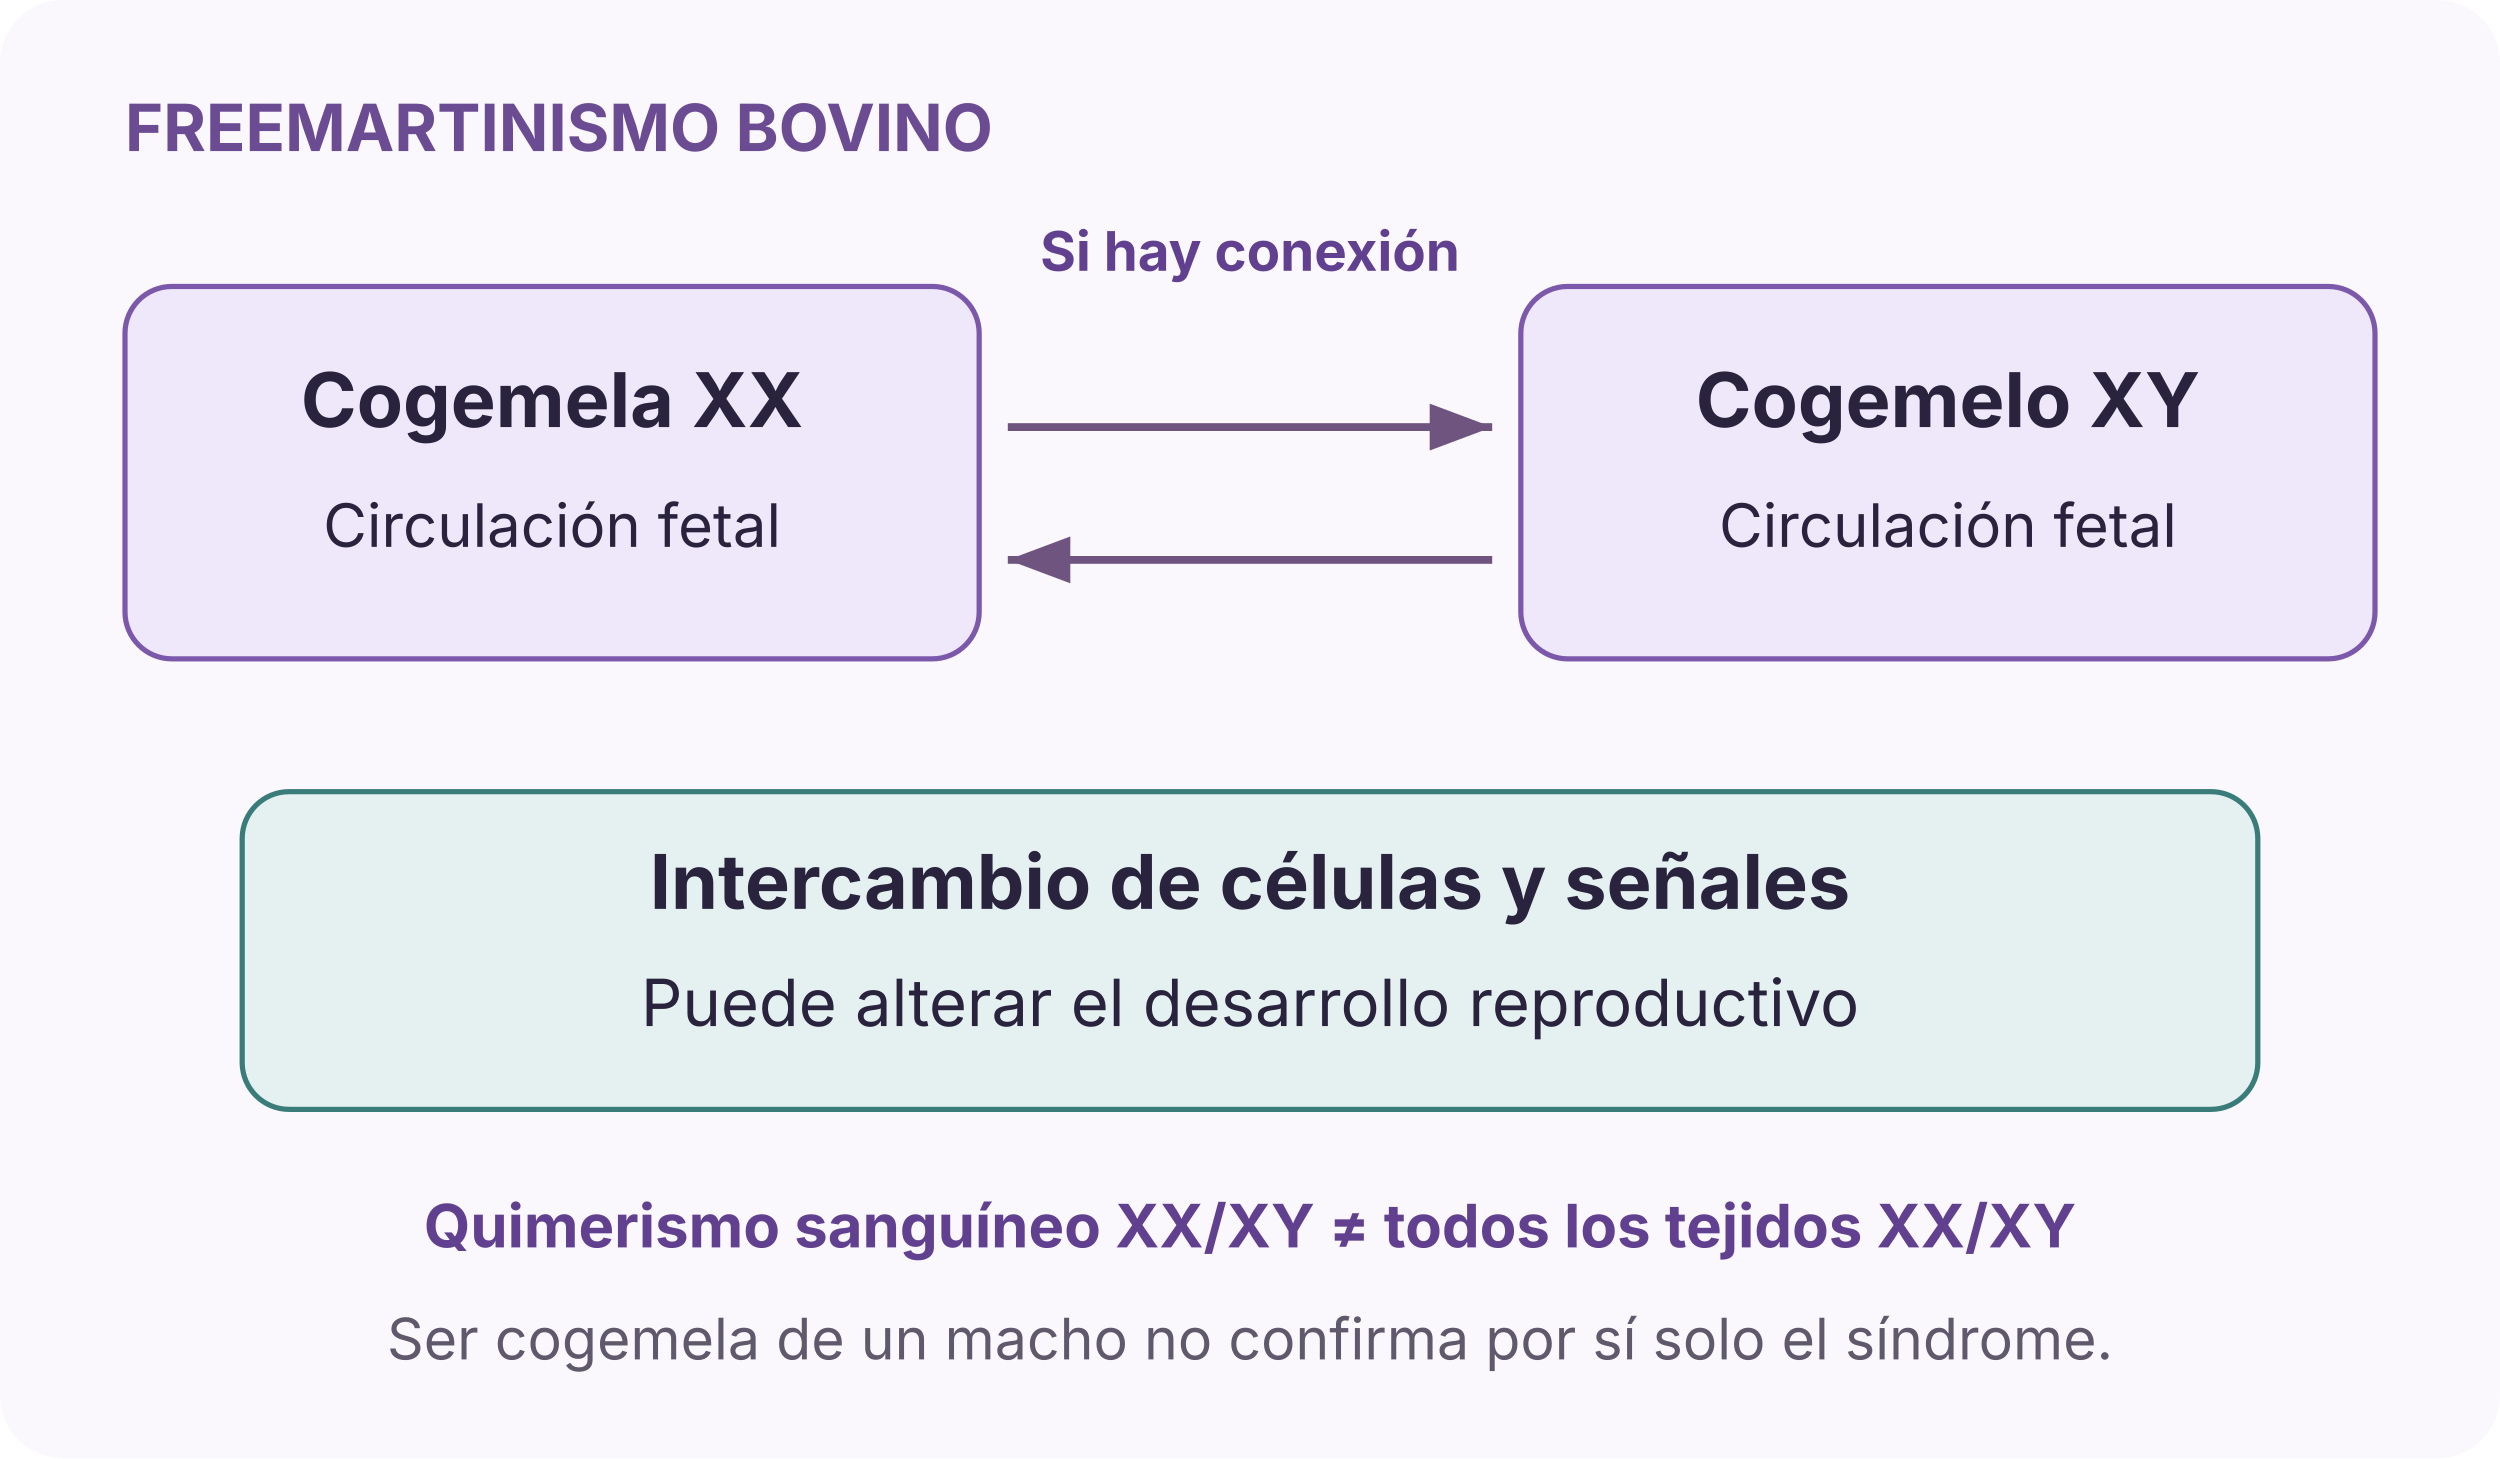
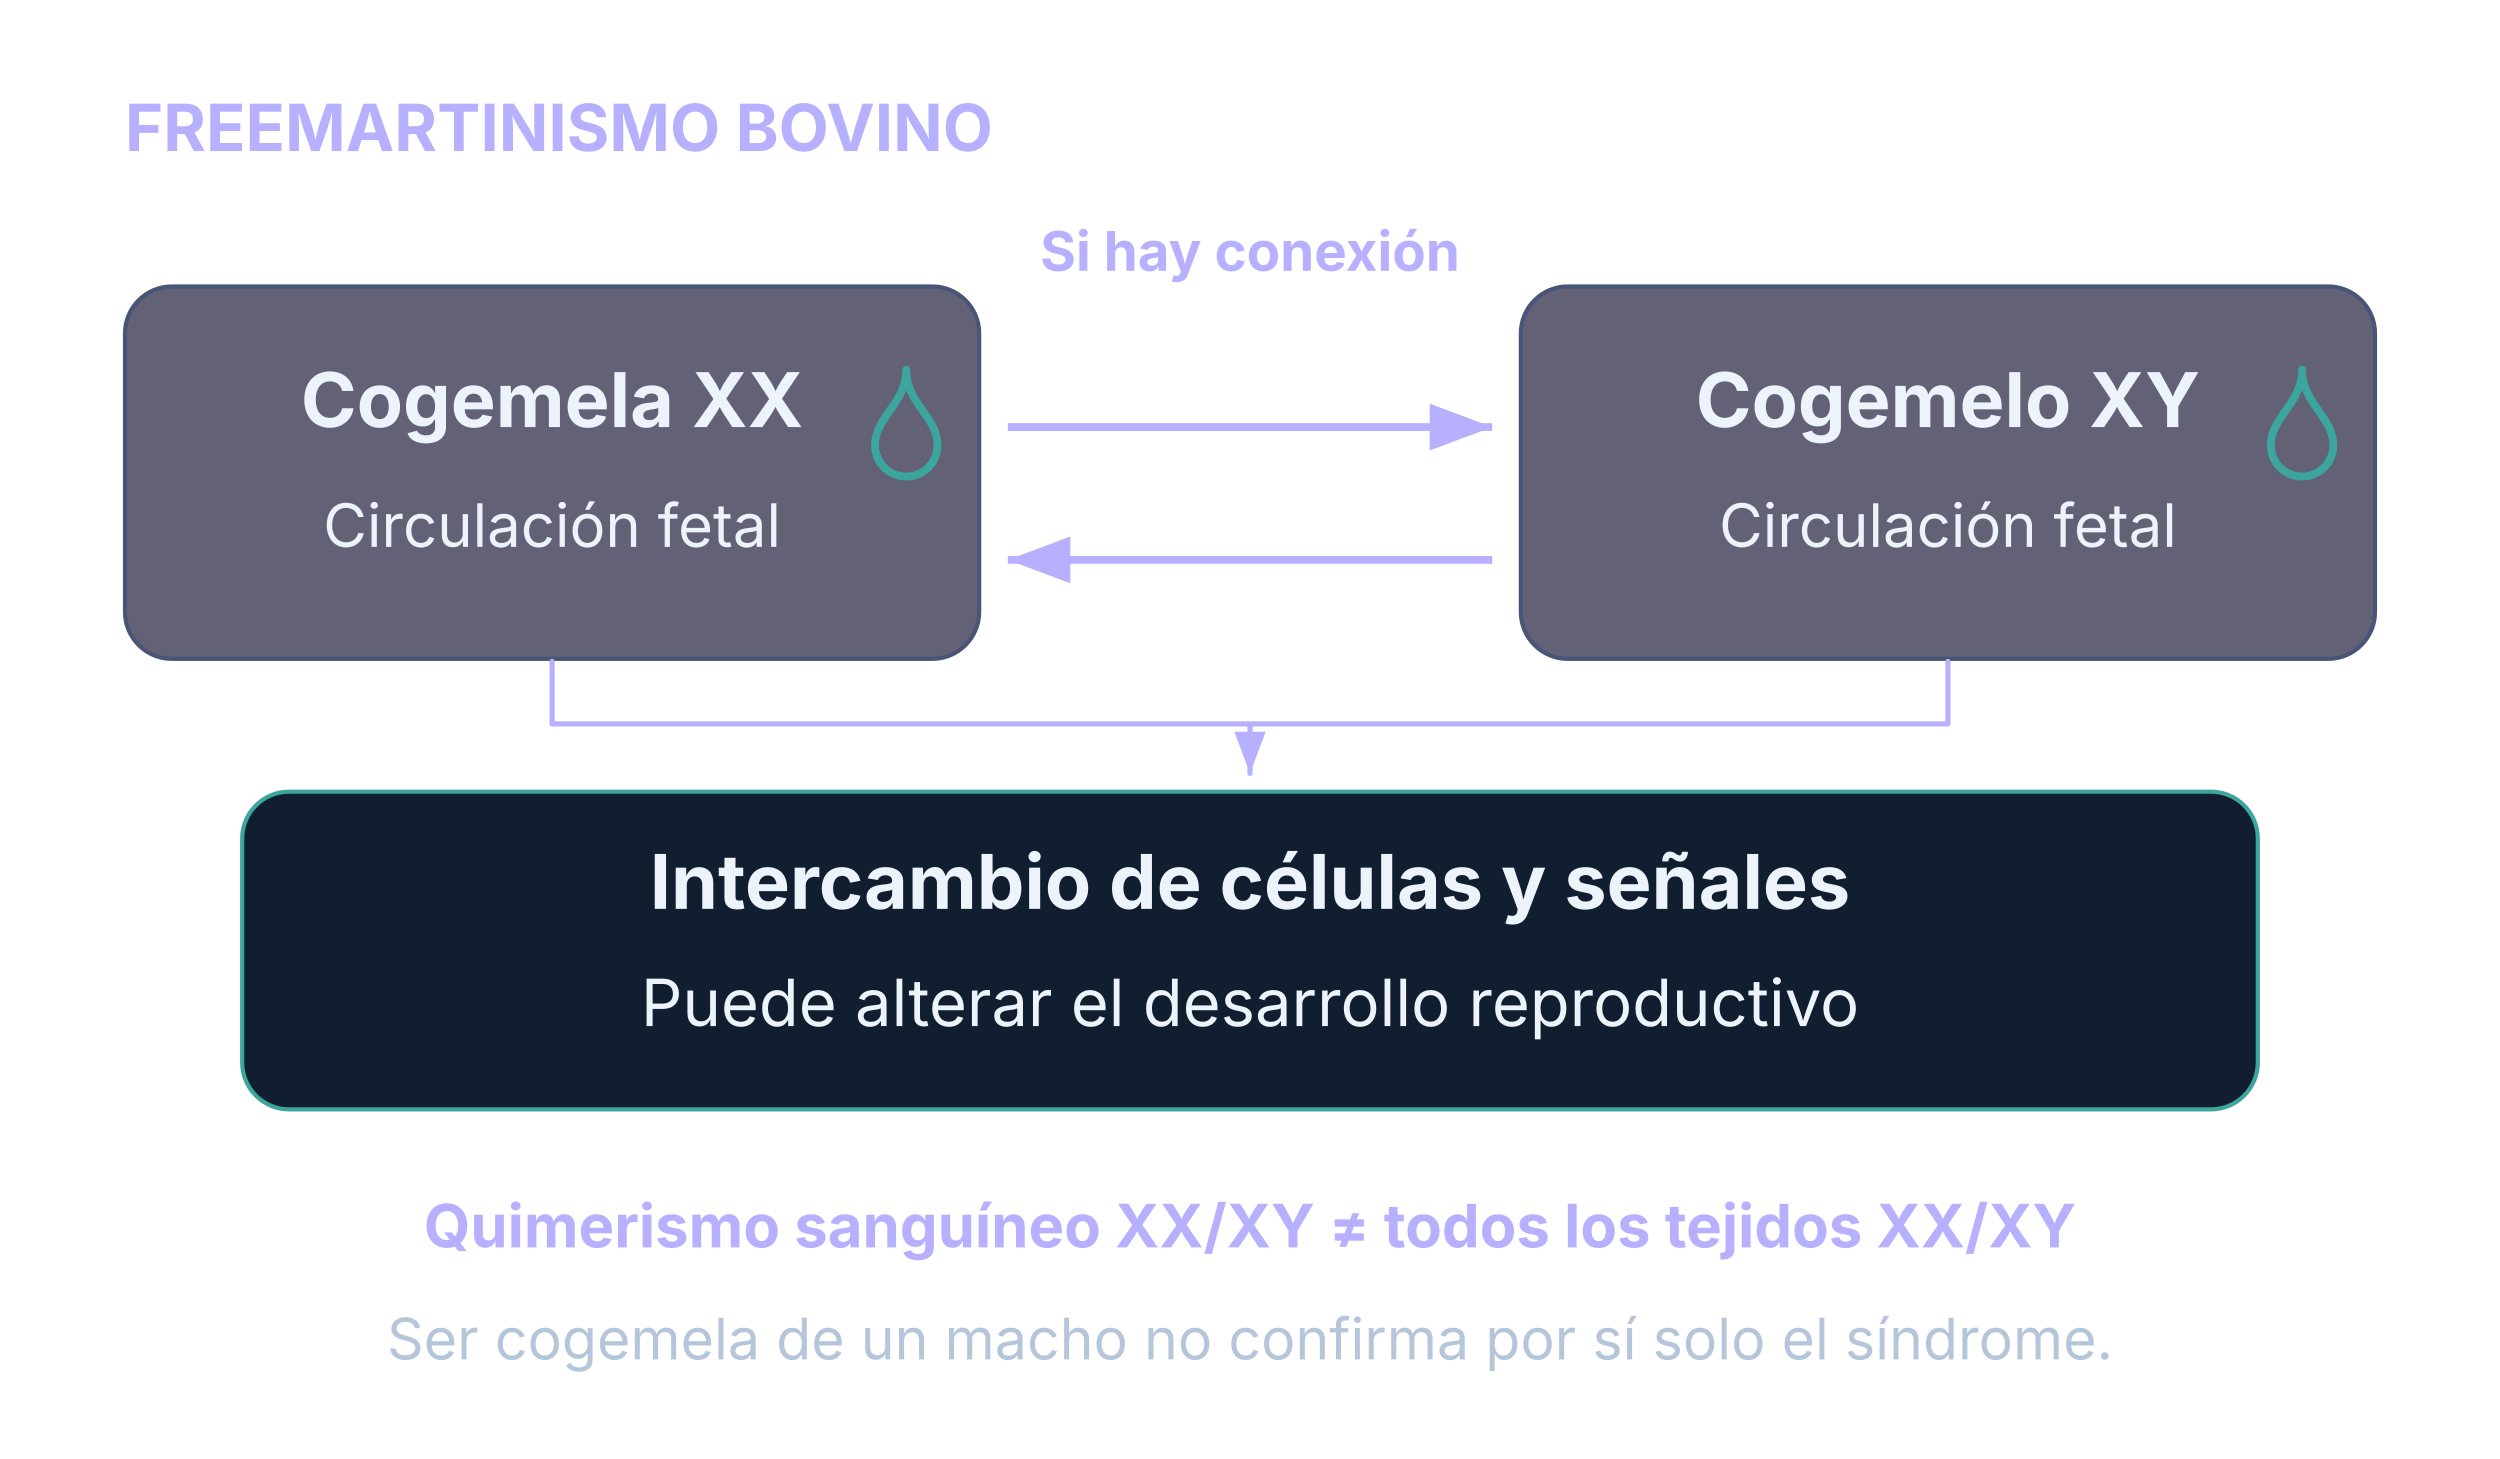
<svg xmlns="http://www.w3.org/2000/svg" viewBox="0 0 960 560" role="img" aria-labelledby="title desc">
  <defs>
    <marker id="arrow" markerWidth="10" markerHeight="10" refX="8" refY="3" orient="auto" markerUnits="strokeWidth">
-       <path d="M0 0 L8 3 L0 6 Z" fill="#6e547e" />
+       <path d="M0 0 L8 3 L0 6 Z" fill="var(--expo-accent, #b7b0ff)" />
    </marker>
  </defs>
-   <rect width="960" height="560" rx="24" fill="#faf8fd" />
  <g font-family="Inter,Arial,sans-serif">
-     <text x="48" y="58" font-size="25" fill="#6b4c93" font-weight="700" text-anchor="start">FREEMARTINISMO BOVINO</text>
-     <rect x="48" y="110" width="328" height="143" rx="18" fill="#eee8fa" stroke="#7c58aa" stroke-width="2" />
-     <text x="212" y="164" font-size="29" fill="#29233d" font-weight="700" text-anchor="middle">Cogemela XX</text>
-     <text x="212" y="210" font-size="23" fill="#29233d" font-weight="400" text-anchor="middle">Circulación fetal</text>
-     <rect x="584" y="110" width="328" height="143" rx="18" fill="#eee8fa" stroke="#7c58aa" stroke-width="2" />
-     <text x="748" y="164" font-size="29" fill="#29233d" font-weight="700" text-anchor="middle">Cogemelo XY</text>
-     <text x="748" y="210" font-size="23" fill="#29233d" font-weight="400" text-anchor="middle">Circulación fetal</text>
-     <path d="M387 164 L573 164" stroke="#6e547e" stroke-width="3" fill="none" marker-end="url(#arrow)" />
-     <path d="M573 215 L387 215" stroke="#6e547e" stroke-width="3" fill="none" marker-end="url(#arrow)" />
-     <text x="480" y="104" font-size="21" fill="#61418f" font-weight="700" text-anchor="middle">Si hay conexión</text>
-     <rect x="93" y="304" width="774" height="122" rx="18" fill="#e4f1f0" stroke="#397c79" stroke-width="2" />
-     <text x="480" y="349" font-size="29" fill="#29233d" font-weight="700" text-anchor="middle">Intercambio de células y señales</text>
-     <text x="480" y="394" font-size="25" fill="#29233d" font-weight="400" text-anchor="middle">Puede alterar el desarrollo reproductivo</text>
-     <text x="480" y="479" font-size="23" fill="#61418f" font-weight="700" text-anchor="middle">Quimerismo sanguíneo XX/XY ≠ todos los tejidos XX/XY</text>
-     <text x="480" y="522" font-size="22" fill="#60586b" font-weight="400" text-anchor="middle">Ser cogemela de un macho no confirma por sí solo el síndrome.</text>
+     <text x="48" y="58" font-size="25" fill="var(--expo-accent, #b7b0ff)" font-weight="700" text-anchor="start">FREEMARTINISMO BOVINO</text>
+     <rect x="48" y="110" width="328" height="143" rx="18" fill="var(--expo-accent-soft, #282442)" fill-opacity=".72" stroke="var(--expo-border, #485577)" stroke-width="1.6" />
+     <text x="212" y="164" font-size="29" fill="var(--expo-text, #edf3fb)" font-weight="700" text-anchor="middle">Cogemela XX</text>
+     <text x="212" y="210" font-size="23" fill="var(--expo-text, #edf3fb)" font-weight="400" text-anchor="middle">Circulación fetal</text>
+     <rect x="584" y="110" width="328" height="143" rx="18" fill="var(--expo-accent-soft, #282442)" fill-opacity=".72" stroke="var(--expo-border, #485577)" stroke-width="1.6" />
+     <text x="748" y="164" font-size="29" fill="var(--expo-text, #edf3fb)" font-weight="700" text-anchor="middle">Cogemelo XY</text>
+     <text x="748" y="210" font-size="23" fill="var(--expo-text, #edf3fb)" font-weight="400" text-anchor="middle">Circulación fetal</text>
+     <path d="M387 164 L573 164" stroke="var(--expo-accent, #b7b0ff)" stroke-width="3" fill="none" marker-end="url(#arrow)" />
+     <path d="M573 215 L387 215" stroke="var(--expo-accent, #b7b0ff)" stroke-width="3" fill="none" marker-end="url(#arrow)" />
+     <text x="480" y="104" font-size="21" fill="var(--expo-accent, #b7b0ff)" font-weight="700" text-anchor="middle">Si hay conexión</text>
+     <rect x="93" y="304" width="774" height="122" rx="18" fill="var(--expo-surface, #111e30)" stroke="#3ca69e" stroke-width="1.6" />
+     <text x="480" y="349" font-size="29" fill="var(--expo-text, #edf3fb)" font-weight="700" text-anchor="middle">Intercambio de células y señales</text>
+     <text x="480" y="394" font-size="25" fill="var(--expo-text, #edf3fb)" font-weight="400" text-anchor="middle">Puede alterar el desarrollo reproductivo</text>
+     <text x="480" y="479" font-size="23" fill="var(--expo-accent, #b7b0ff)" font-weight="700" text-anchor="middle">Quimerismo sanguíneo XX/XY ≠ todos los tejidos XX/XY</text>
+     <text x="480" y="522" font-size="22" fill="var(--expo-muted, #b5c6da)" font-weight="400" text-anchor="middle">Ser cogemela de un macho no confirma por sí solo el síndrome.</text>
+     <g transform="translate(0 0)" fill="none" stroke="var(--expo-accent, #b7b0ff)" stroke-width="2" stroke-linecap="round" stroke-linejoin="round" aria-hidden="true">
+       <path d="M212 254V278H748V254M480 278V297" marker-end="url(#arrow)" />
+     </g>
+     <g transform="translate(360 157)" fill="none" stroke="#3ca69e" stroke-width="3" stroke-linecap="round" stroke-linejoin="round" aria-hidden="true">
+       <path d="M-12-15C-12-2-24 3-24 14A12 12 0 0 0 0 14C0 3-12-2-12-15Z" />
+     </g>
+     <g transform="translate(896 157)" fill="none" stroke="#3ca69e" stroke-width="3" stroke-linecap="round" stroke-linejoin="round" aria-hidden="true">
+       <path d="M-12-15C-12-2-24 3-24 14A12 12 0 0 0 0 14C0 3-12-2-12-15Z" />
+     </g>
  </g>
</svg>
